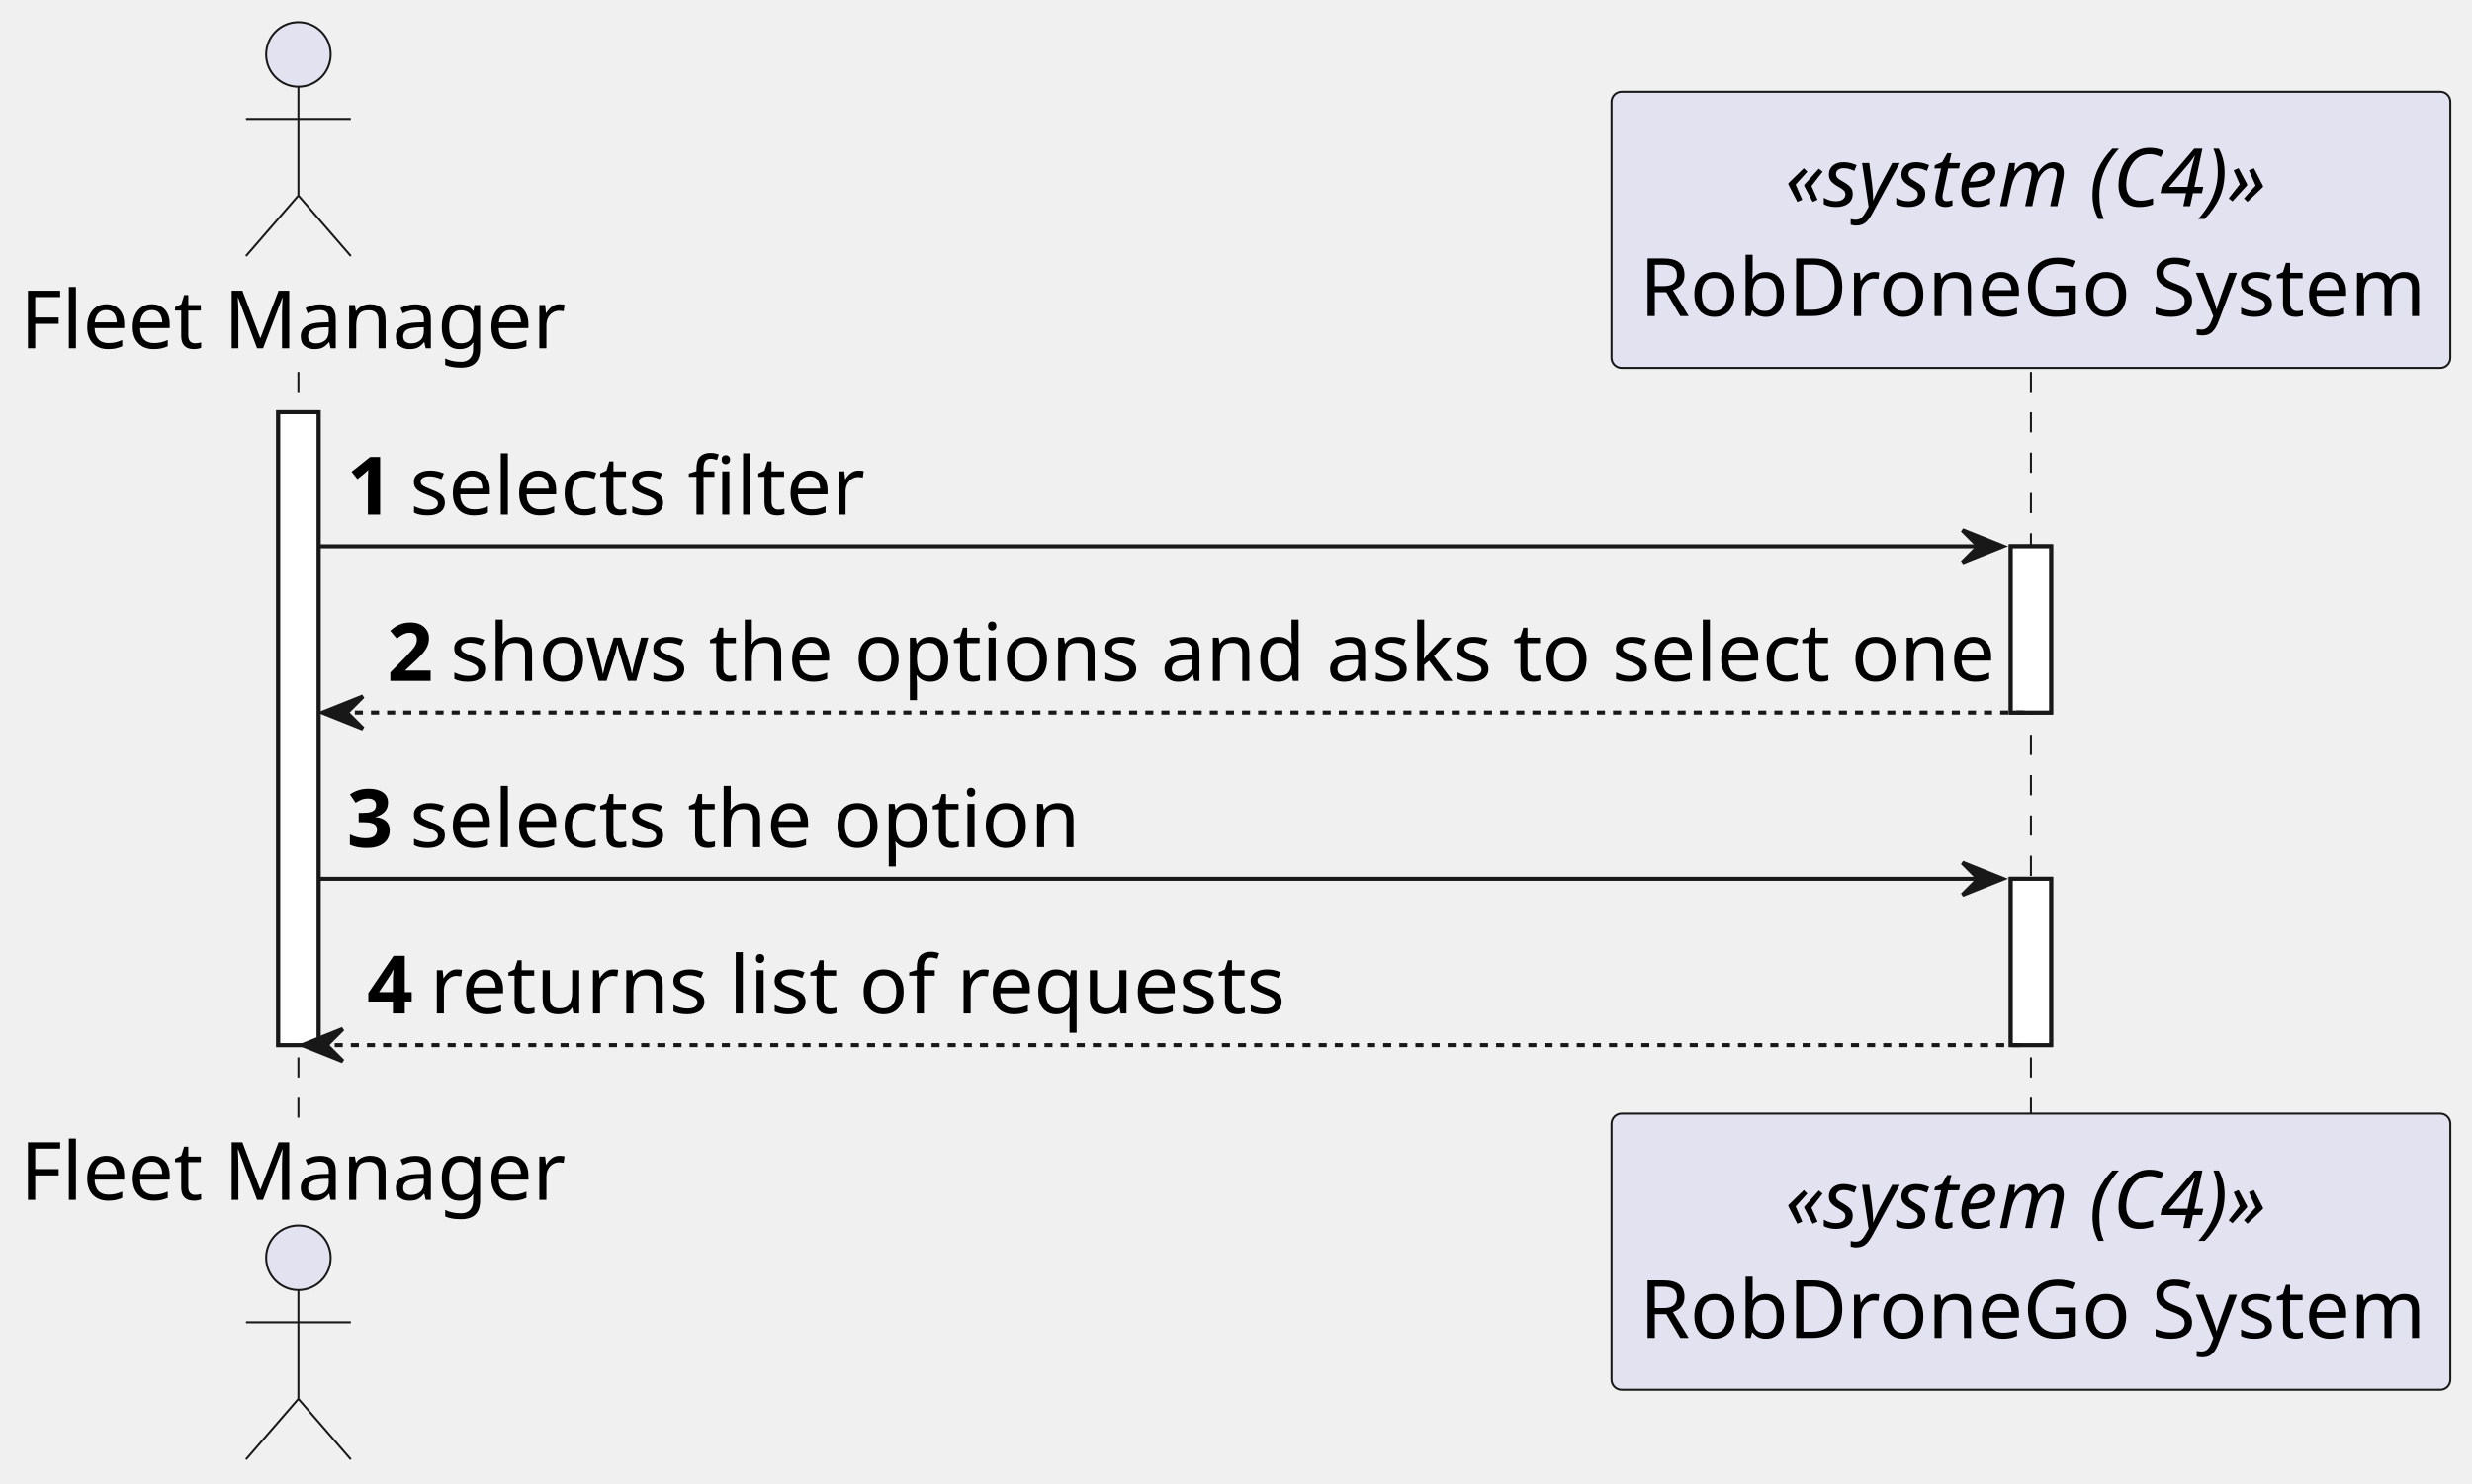
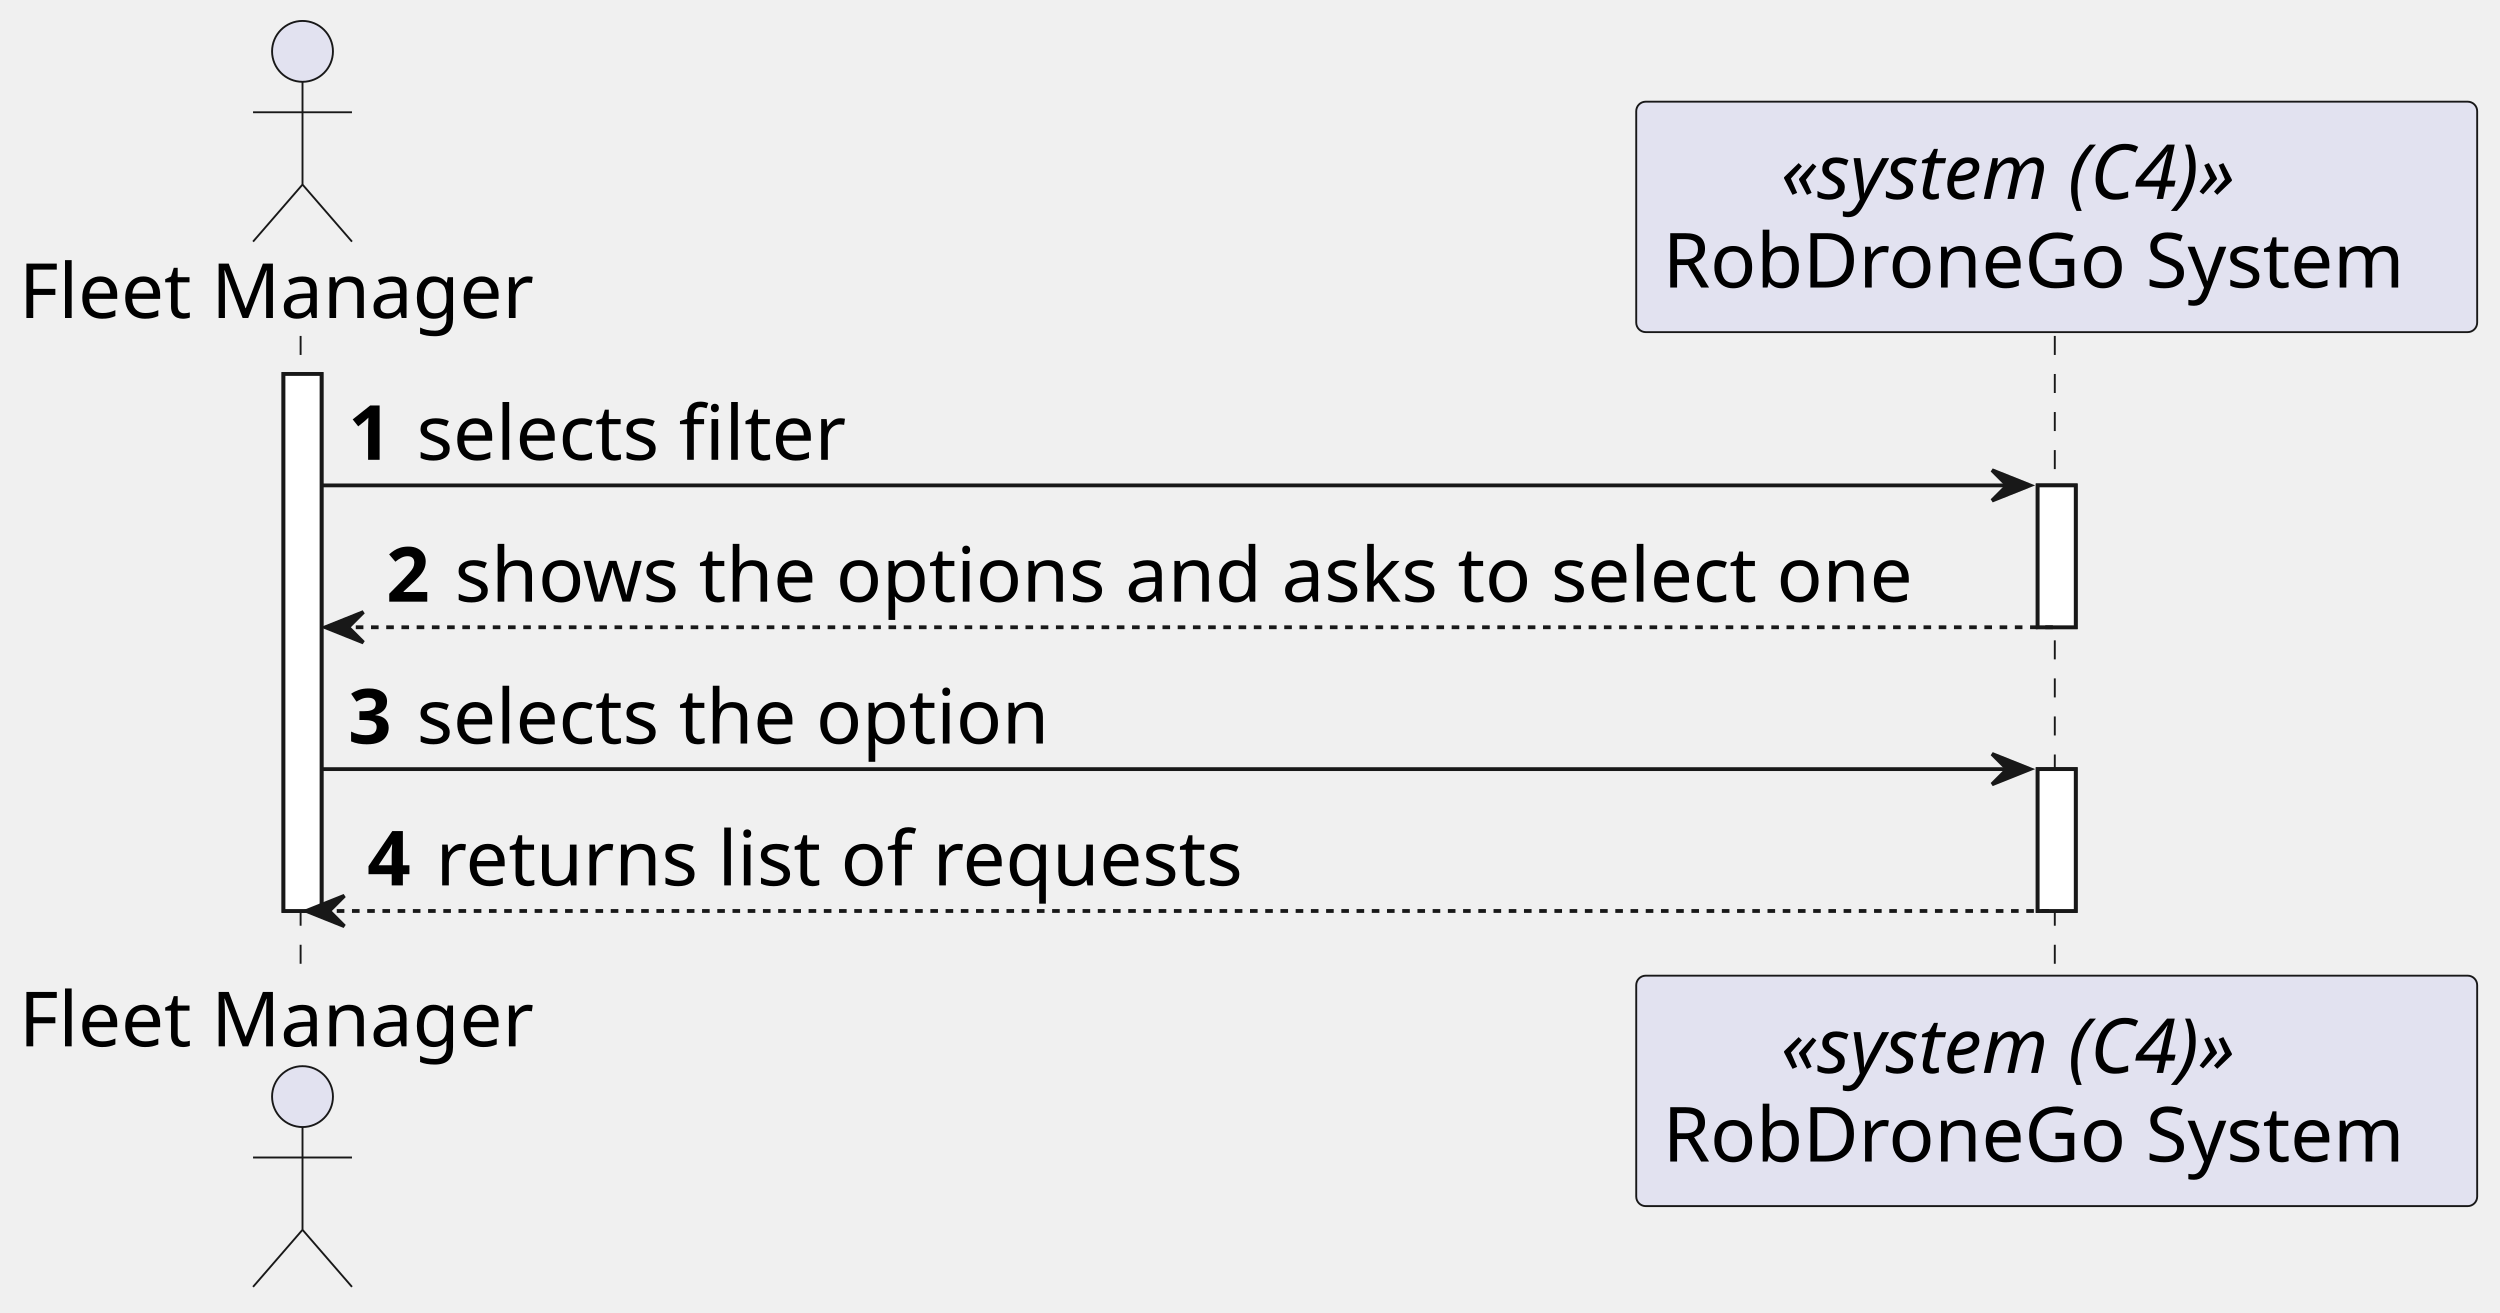
- <svg xmlns="http://www.w3.org/2000/svg" contentStyleType="text/css" height="368px" preserveAspectRatio="none" style="width:613px;height:368px;background:#FFFFFF;" version="1.1" viewBox="0 0 613 368" width="613px" zoomAndPan="magnify">
+ <svg xmlns="http://www.w3.org/2000/svg" contentStyleType="text/css" height="345px" preserveAspectRatio="none" style="width:657px;height:345px;background:#FFFFFF;" version="1.1" viewBox="0 0 657 345" width="657px" zoomAndPan="magnify">
  <defs />
  <g>
-     <rect fill="#FFFFFF" height="156.96" style="stroke:#181818;stroke-width:1.0;" width="10" x="69" y="102.24" />
-     <rect fill="#FFFFFF" height="41.24" style="stroke:#181818;stroke-width:1.0;" width="10" x="498.625" y="135.48" />
-     <rect fill="#FFFFFF" height="41.24" style="stroke:#181818;stroke-width:1.0;" width="10" x="498.625" y="217.96" />
-     <line style="stroke:#181818;stroke-width:0.5;stroke-dasharray:5.0,5.0;" x1="74" x2="74" y1="92.24" y2="277.2" />
-     <line style="stroke:#181818;stroke-width:0.5;stroke-dasharray:5.0,5.0;" x1="503.625" x2="503.625" y1="92.24" y2="277.2" />
-     <text fill="#000000" font-family="sans-serif" font-size="20" lengthAdjust="spacing" textLength="132" x="5" y="86.38">Fleet Manager</text>
-     <ellipse cx="74" cy="13.5" fill="#E2E2F0" rx="8" ry="8" style="stroke:#181818;stroke-width:0.5;" />
-     <path d="M74,21.5 L74,48.5 M61,29.5 L87,29.5 M74,48.5 L61,63.5 M74,48.5 L87,63.5 " fill="none" style="stroke:#181818;stroke-width:0.5;" />
-     <text fill="#000000" font-family="sans-serif" font-size="20" lengthAdjust="spacing" textLength="132" x="5" y="297.58">Fleet Manager</text>
-     <ellipse cx="74" cy="311.94" fill="#E2E2F0" rx="8" ry="8" style="stroke:#181818;stroke-width:0.5;" />
-     <path d="M74,319.94 L74,346.94 M61,327.94 L87,327.94 M74,346.94 L61,361.94 M74,346.94 L87,361.94 " fill="none" style="stroke:#181818;stroke-width:0.5;" />
-     <rect fill="#E2E2F0" height="68.48" rx="2.5" ry="2.5" style="stroke:#181818;stroke-width:0.5;" width="208" x="399.625" y="22.76" />
-     <text fill="#000000" font-family="sans-serif" font-size="20" font-style="italic" lengthAdjust="spacing" textLength="122" x="442.625" y="51.14">«system (C4)»</text>
-     <text fill="#000000" font-family="sans-serif" font-size="20" lengthAdjust="spacing" textLength="194" x="406.625" y="78.38">RobDroneGo System</text>
-     <rect fill="#E2E2F0" height="68.48" rx="2.5" ry="2.5" style="stroke:#181818;stroke-width:0.5;" width="208" x="399.625" y="276.2" />
-     <text fill="#000000" font-family="sans-serif" font-size="20" font-style="italic" lengthAdjust="spacing" textLength="122" x="442.625" y="304.58">«system (C4)»</text>
-     <text fill="#000000" font-family="sans-serif" font-size="20" lengthAdjust="spacing" textLength="194" x="406.625" y="331.82">RobDroneGo System</text>
-     <rect fill="#FFFFFF" height="156.96" style="stroke:#181818;stroke-width:1.0;" width="10" x="69" y="102.24" />
-     <rect fill="#FFFFFF" height="41.24" style="stroke:#181818;stroke-width:1.0;" width="10" x="498.625" y="135.48" />
-     <rect fill="#FFFFFF" height="41.24" style="stroke:#181818;stroke-width:1.0;" width="10" x="498.625" y="217.96" />
-     <polygon fill="#181818" points="486.625,131.48,496.625,135.48,486.625,139.48,490.625,135.48" style="stroke:#181818;stroke-width:1.0;" />
-     <line style="stroke:#181818;stroke-width:1.0;" x1="79" x2="492.625" y1="135.48" y2="135.48" />
-     <text fill="#000000" font-family="sans-serif" font-size="20" font-weight="bold" lengthAdjust="spacing" textLength="11.625" x="86" y="127.62">1</text>
-     <text fill="#000000" font-family="sans-serif" font-size="20" lengthAdjust="spacing" textLength="112" x="101.625" y="127.62">selects filter</text>
-     <polygon fill="#181818" points="90,172.72,80,176.72,90,180.72,86,176.72" style="stroke:#181818;stroke-width:1.0;" />
-     <line style="stroke:#181818;stroke-width:1.0;stroke-dasharray:2.0,2.0;" x1="84" x2="502.625" y1="176.72" y2="176.72" />
-     <text fill="#000000" font-family="sans-serif" font-size="20" font-weight="bold" lengthAdjust="spacing" textLength="11.625" x="96" y="168.86">2</text>
-     <text fill="#000000" font-family="sans-serif" font-size="20" lengthAdjust="spacing" textLength="380" x="111.625" y="168.86">shows the options and asks to select one</text>
-     <polygon fill="#181818" points="486.625,213.96,496.625,217.96,486.625,221.96,490.625,217.96" style="stroke:#181818;stroke-width:1.0;" />
-     <line style="stroke:#181818;stroke-width:1.0;" x1="79" x2="492.625" y1="217.96" y2="217.96" />
-     <text fill="#000000" font-family="sans-serif" font-size="20" font-weight="bold" lengthAdjust="spacing" textLength="11.625" x="86" y="210.1">3</text>
-     <text fill="#000000" font-family="sans-serif" font-size="20" lengthAdjust="spacing" textLength="164" x="101.625" y="210.1">selects the option</text>
-     <polygon fill="#181818" points="85,255.2,75,259.2,85,263.2,81,259.2" style="stroke:#181818;stroke-width:1.0;" />
-     <line style="stroke:#181818;stroke-width:1.0;stroke-dasharray:2.0,2.0;" x1="79" x2="502.625" y1="259.2" y2="259.2" />
-     <text fill="#000000" font-family="sans-serif" font-size="20" font-weight="bold" lengthAdjust="spacing" textLength="11.625" x="91" y="251.34">4</text>
-     <text fill="#000000" font-family="sans-serif" font-size="20" lengthAdjust="spacing" textLength="210" x="106.625" y="251.34">returns list of requests</text>
+     <rect fill="#FFFFFF" height="141.125" style="stroke:#181818;stroke-width:1.0;" width="10" x="74.5" y="98.281" />
+     <rect fill="#FFFFFF" height="37.281" style="stroke:#181818;stroke-width:1.0;" width="10" x="535.5" y="127.562" />
+     <rect fill="#FFFFFF" height="37.281" style="stroke:#181818;stroke-width:1.0;" width="10" x="535.5" y="202.125" />
+     <line style="stroke:#181818;stroke-width:0.5;stroke-dasharray:5.0,5.0;" x1="79" x2="79" y1="88.281" y2="257.406" />
+     <line style="stroke:#181818;stroke-width:0.5;stroke-dasharray:5.0,5.0;" x1="540" x2="540" y1="88.281" y2="257.406" />
+     <text fill="#000000" font-family="sans-serif" font-size="20" lengthAdjust="spacing" textLength="143" x="5" y="83.564">Fleet Manager</text>
+     <ellipse cx="79.5" cy="13.5" fill="#E2E2F0" rx="8" ry="8" style="stroke:#181818;stroke-width:0.5;" />
+     <path d="M79.5,21.5 L79.5,48.5 M66.5,29.5 L92.5,29.5 M79.5,48.5 L66.5,63.5 M79.5,48.5 L92.5,63.5 " fill="none" style="stroke:#181818;stroke-width:0.5;" />
+     <text fill="#000000" font-family="sans-serif" font-size="20" lengthAdjust="spacing" textLength="143" x="5" y="274.971">Fleet Manager</text>
+     <ellipse cx="79.5" cy="288.188" fill="#E2E2F0" rx="8" ry="8" style="stroke:#181818;stroke-width:0.5;" />
+     <path d="M79.5,296.188 L79.5,323.188 M66.5,304.188 L92.5,304.188 M79.5,323.188 L66.5,338.188 M79.5,323.188 L92.5,338.188 " fill="none" style="stroke:#181818;stroke-width:0.5;" />
+     <rect fill="#E2E2F0" height="60.562" rx="2.5" ry="2.5" style="stroke:#181818;stroke-width:0.5;" width="221" x="430" y="26.719" />
+     <text fill="#000000" font-family="sans-serif" font-size="20" font-style="italic" lengthAdjust="spacing" textLength="145" x="468" y="52.283">«system (C4)»</text>
+     <text fill="#000000" font-family="sans-serif" font-size="20" lengthAdjust="spacing" textLength="207" x="437" y="75.564">RobDroneGo System</text>
+     <rect fill="#E2E2F0" height="60.562" rx="2.5" ry="2.5" style="stroke:#181818;stroke-width:0.5;" width="221" x="430" y="256.406" />
+     <text fill="#000000" font-family="sans-serif" font-size="20" font-style="italic" lengthAdjust="spacing" textLength="145" x="468" y="281.971">«system (C4)»</text>
+     <text fill="#000000" font-family="sans-serif" font-size="20" lengthAdjust="spacing" textLength="207" x="437" y="305.252">RobDroneGo System</text>
+     <rect fill="#FFFFFF" height="141.125" style="stroke:#181818;stroke-width:1.0;" width="10" x="74.5" y="98.281" />
+     <rect fill="#FFFFFF" height="37.281" style="stroke:#181818;stroke-width:1.0;" width="10" x="535.5" y="127.562" />
+     <rect fill="#FFFFFF" height="37.281" style="stroke:#181818;stroke-width:1.0;" width="10" x="535.5" y="202.125" />
+     <polygon fill="#181818" points="523.5,123.562,533.5,127.562,523.5,131.562,527.5,127.562" style="stroke:#181818;stroke-width:1.0;" />
+     <line style="stroke:#181818;stroke-width:1.0;" x1="84.5" x2="529.5" y1="127.562" y2="127.562" />
+     <text fill="#000000" font-family="sans-serif" font-size="20" font-weight="bold" lengthAdjust="spacing" textLength="14" x="91.5" y="120.846">1</text>
+     <text fill="#000000" font-family="sans-serif" font-size="20" lengthAdjust="spacing" textLength="122" x="109.5" y="120.846">selects filter</text>
+     <polygon fill="#181818" points="95.5,160.844,85.5,164.844,95.5,168.844,91.5,164.844" style="stroke:#181818;stroke-width:1.0;" />
+     <line style="stroke:#181818;stroke-width:1.0;stroke-dasharray:2.0,2.0;" x1="89.5" x2="539.5" y1="164.844" y2="164.844" />
+     <text fill="#000000" font-family="sans-serif" font-size="20" font-weight="bold" lengthAdjust="spacing" textLength="14" x="101.5" y="158.127">2</text>
+     <text fill="#000000" font-family="sans-serif" font-size="20" lengthAdjust="spacing" textLength="409" x="119.5" y="158.127">shows the options and asks to select one</text>
+     <polygon fill="#181818" points="523.5,198.125,533.5,202.125,523.5,206.125,527.5,202.125" style="stroke:#181818;stroke-width:1.0;" />
+     <line style="stroke:#181818;stroke-width:1.0;" x1="84.5" x2="529.5" y1="202.125" y2="202.125" />
+     <text fill="#000000" font-family="sans-serif" font-size="20" font-weight="bold" lengthAdjust="spacing" textLength="14" x="91.5" y="195.408">3</text>
+     <text fill="#000000" font-family="sans-serif" font-size="20" lengthAdjust="spacing" textLength="178" x="109.5" y="195.408">selects the option</text>
+     <polygon fill="#181818" points="90.5,235.406,80.5,239.406,90.5,243.406,86.5,239.406" style="stroke:#181818;stroke-width:1.0;" />
+     <line style="stroke:#181818;stroke-width:1.0;stroke-dasharray:2.0,2.0;" x1="84.5" x2="539.5" y1="239.406" y2="239.406" />
+     <text fill="#000000" font-family="sans-serif" font-size="20" font-weight="bold" lengthAdjust="spacing" textLength="14" x="96.5" y="232.69">4</text>
+     <text fill="#000000" font-family="sans-serif" font-size="20" lengthAdjust="spacing" textLength="225" x="114.5" y="232.69">returns list of requests</text>
  </g>
</svg>
